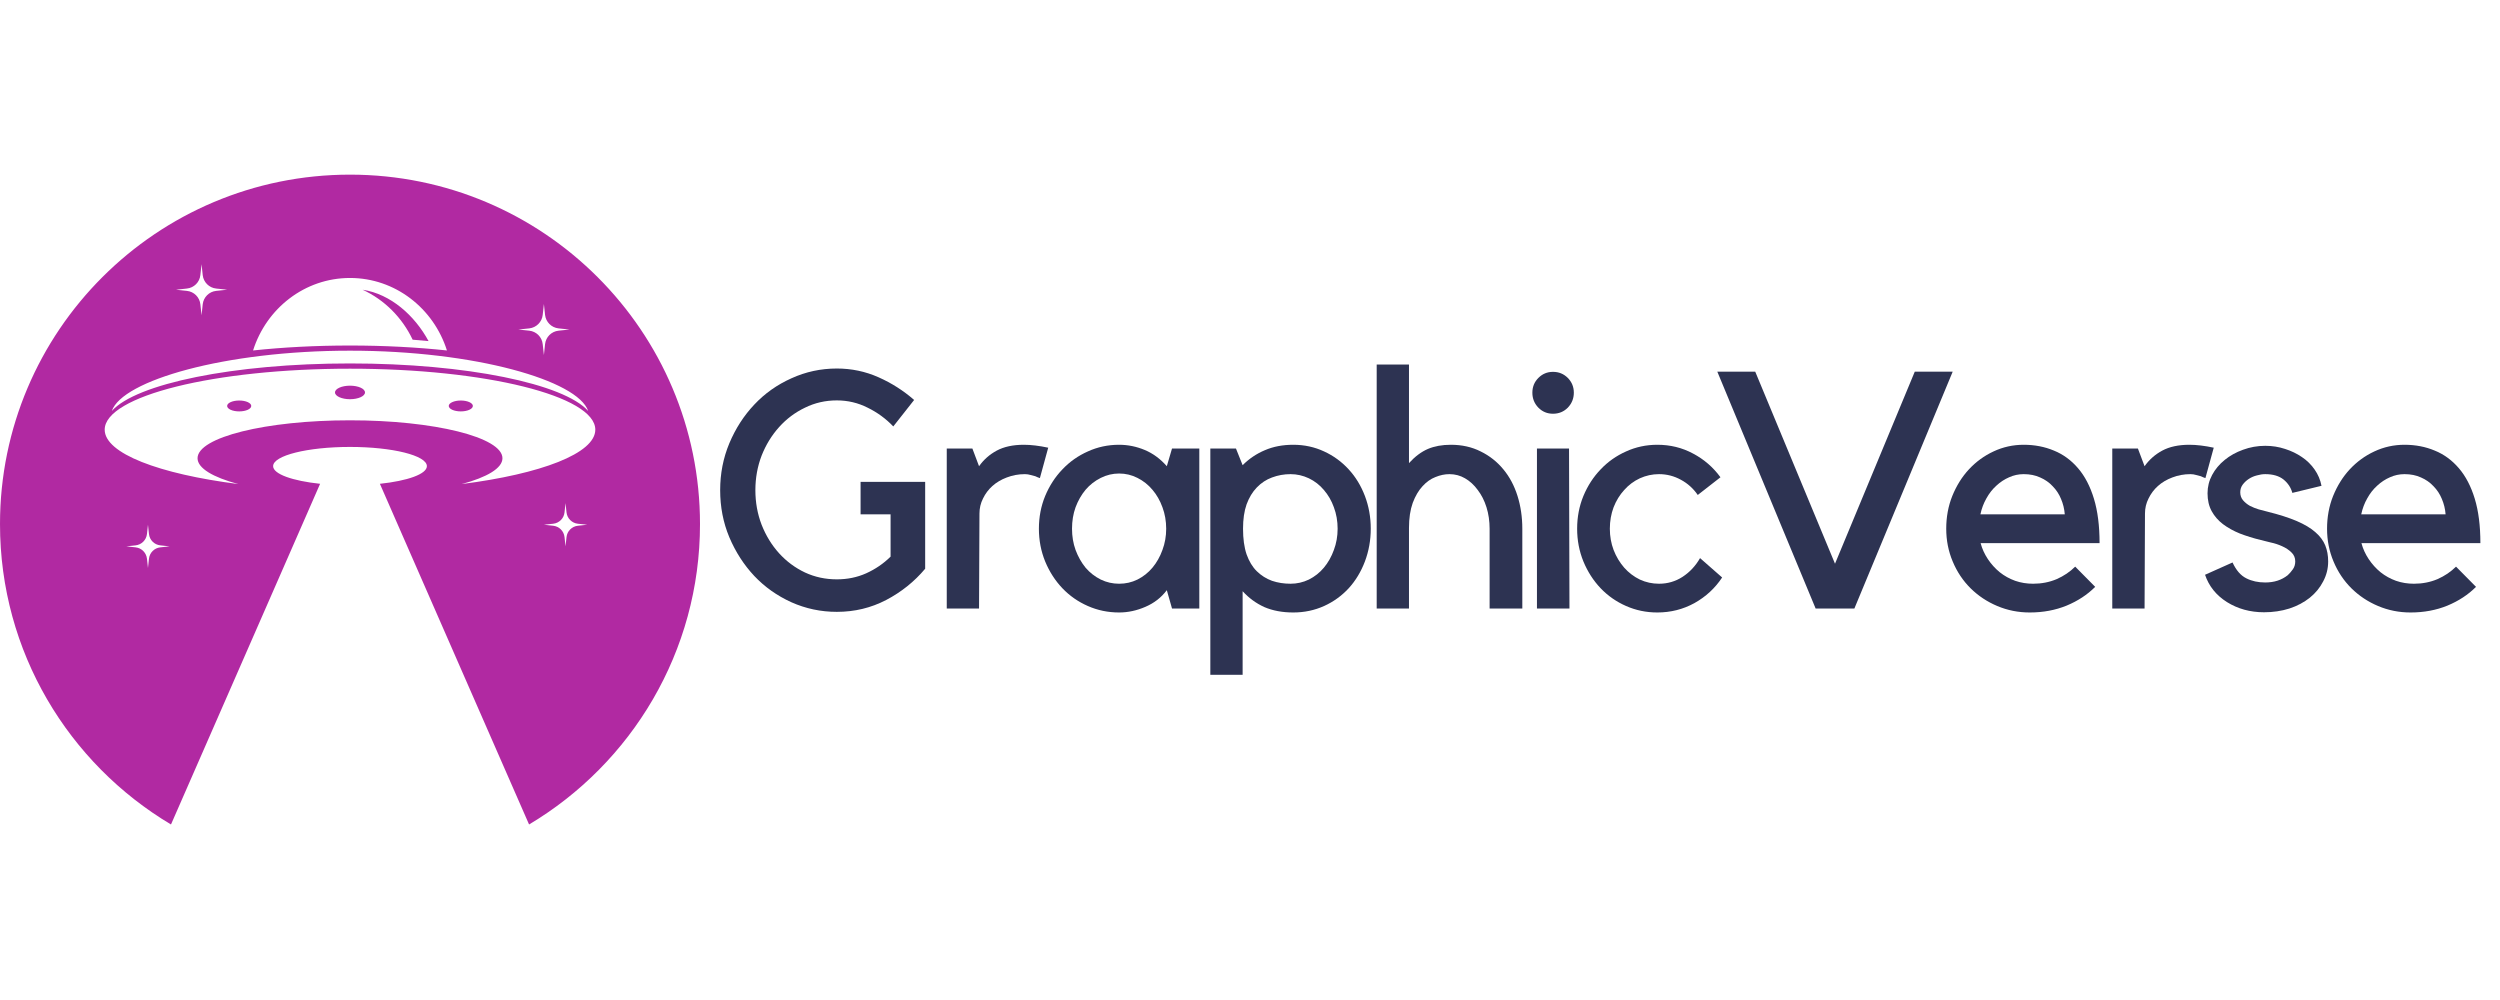
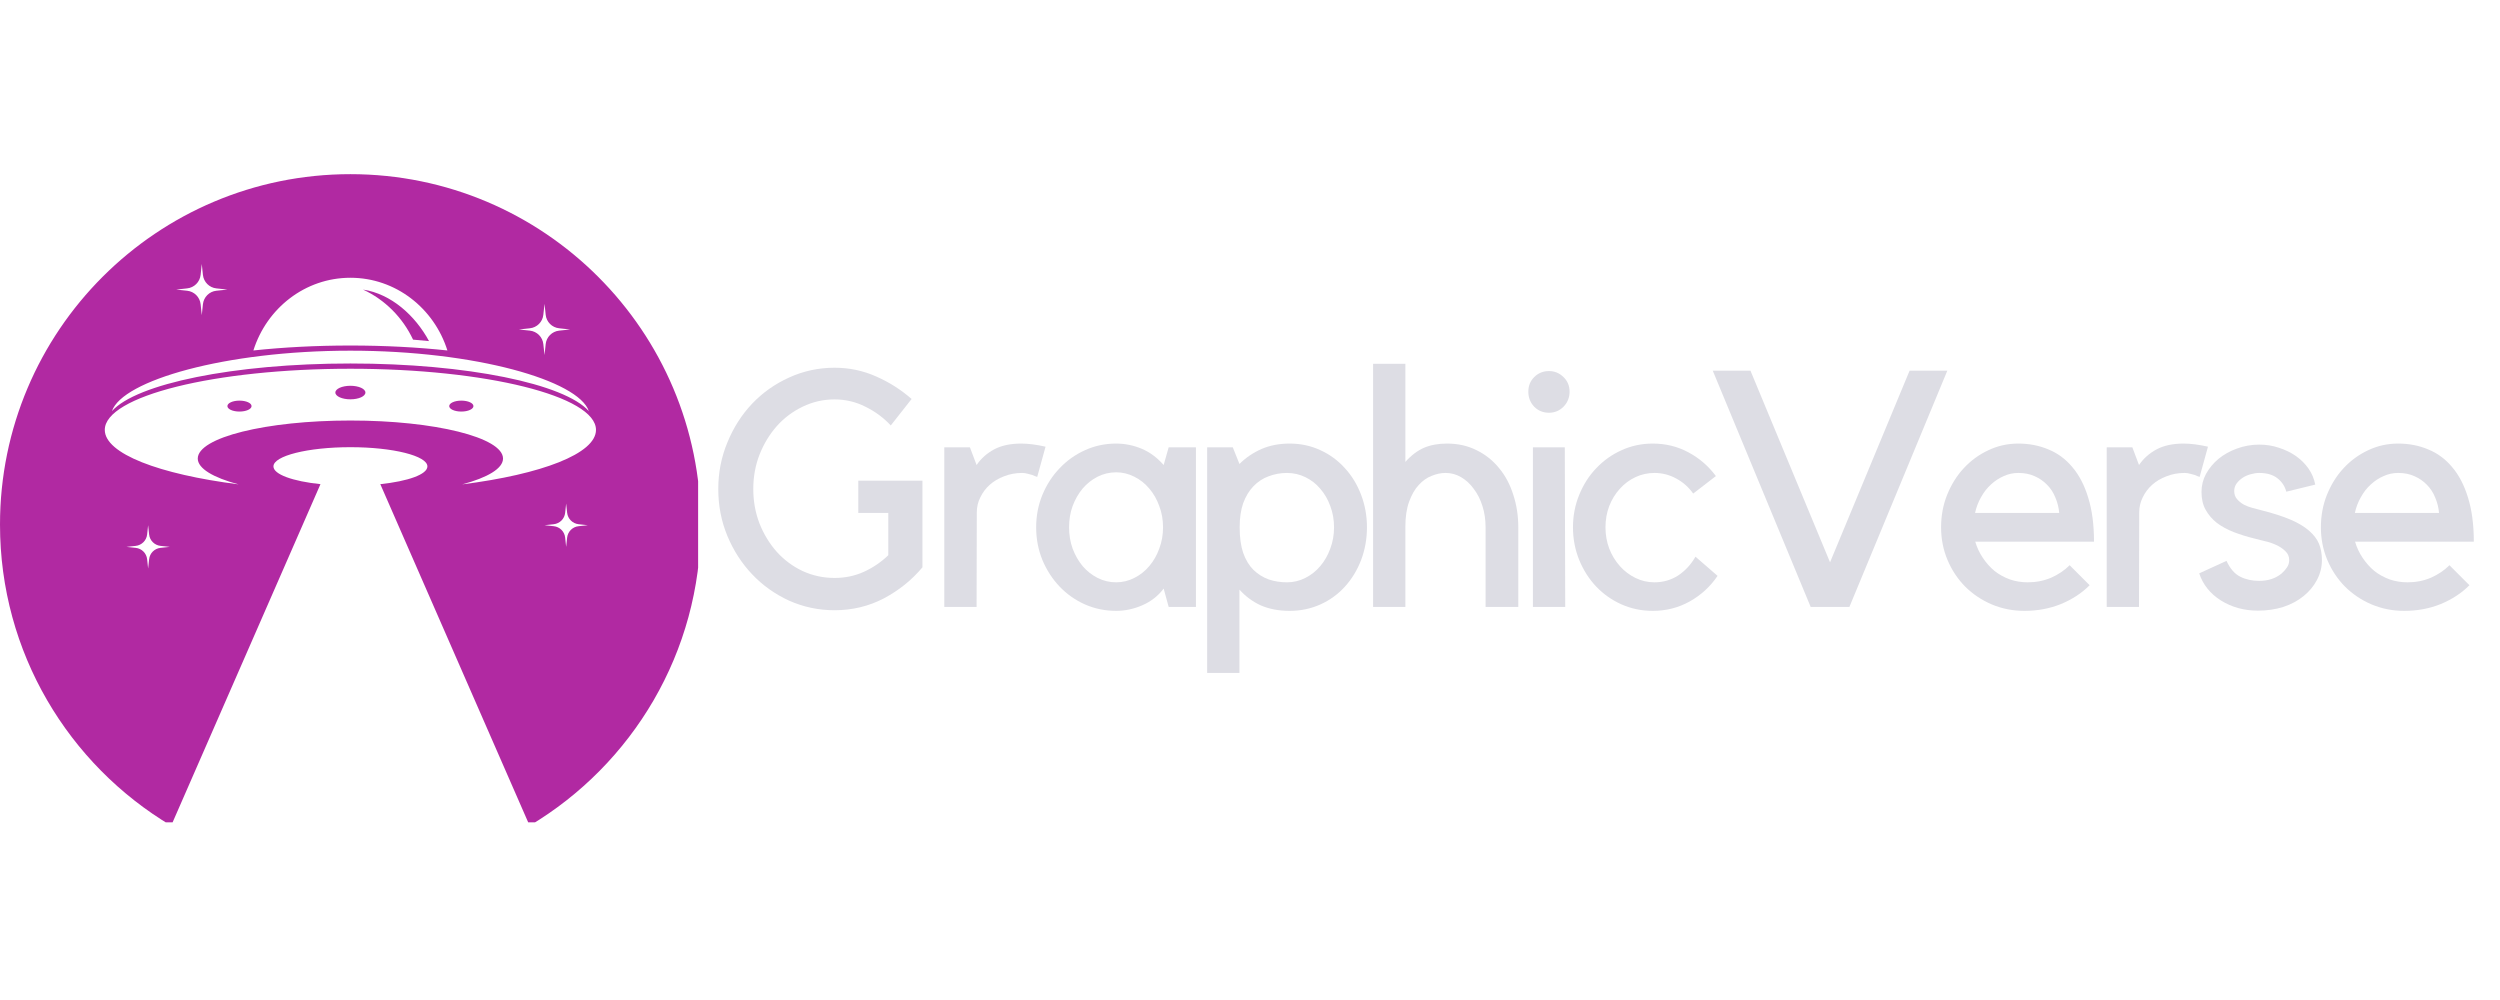
<svg xmlns="http://www.w3.org/2000/svg" width="250" zoomAndPan="magnify" viewBox="0 0 187.5 75" height="100" preserveAspectRatio="xMidYMid meet" version="1.0">
  <defs>
    <g />
-     <clipPath id="5c9cfd980b">
-       <path d="M 0 13.09 L 52.5 13.09 L 52.5 61.84 L 0 61.84 Z M 0 13.09 " clip-rule="nonzero" />
+     <clipPath id="037b3f796a">
+       <path d="M 0 13.059 L 52.359 13.059 L 52.359 61.676 L 0 61.676 Z M 0 13.059 " clip-rule="nonzero" />
    </clipPath>
  </defs>
-   <g clip-path="url(#5c9cfd980b)">
-     <path fill="#b129a2" d="M 26.25 28.926 C 25.629 28.926 25.125 29.152 25.125 29.434 C 25.125 29.711 25.629 29.941 26.25 29.941 C 26.871 29.941 27.375 29.711 27.375 29.434 C 27.375 29.152 26.871 28.926 26.25 28.926 Z M 34.559 30.039 C 34.062 30.039 33.656 30.223 33.656 30.445 C 33.656 30.672 34.062 30.855 34.559 30.855 C 35.059 30.855 35.465 30.672 35.465 30.445 C 35.465 30.223 35.059 30.039 34.559 30.039 Z M 34.625 36.305 C 36.523 35.797 37.684 35.117 37.684 34.367 C 37.684 32.797 32.566 31.523 26.25 31.523 C 19.934 31.523 14.816 32.797 14.816 34.367 C 14.816 35.117 15.977 35.797 17.875 36.305 C 11.922 35.547 7.852 34.004 7.852 32.227 C 7.852 29.699 16.09 27.652 26.25 27.652 C 36.41 27.652 44.648 29.699 44.648 32.227 C 44.648 34.004 40.578 35.547 34.625 36.305 Z M 43.344 39.43 C 42.895 39.477 42.535 39.832 42.488 40.285 L 42.414 40.977 L 42.34 40.285 C 42.293 39.832 41.938 39.477 41.484 39.43 L 40.793 39.355 L 41.484 39.281 C 41.938 39.234 42.293 38.879 42.34 38.426 L 42.414 37.734 L 42.488 38.426 C 42.535 38.879 42.895 39.234 43.344 39.281 L 44.039 39.355 Z M 12.027 41.051 C 11.574 41.098 11.219 41.453 11.172 41.906 L 11.098 42.598 L 11.023 41.906 C 10.973 41.453 10.617 41.098 10.168 41.051 L 9.473 40.977 L 10.168 40.902 C 10.617 40.855 10.973 40.5 11.023 40.047 L 11.098 39.355 L 11.172 40.047 C 11.219 40.5 11.574 40.855 12.027 40.902 L 12.719 40.977 Z M 26.25 26.301 C 35.637 26.301 43.34 28.539 44.113 30.824 C 42.305 28.785 34.992 27.258 26.25 27.258 C 17.508 27.258 10.195 28.785 8.387 30.824 C 9.16 28.539 16.863 26.301 26.25 26.301 Z M 14.016 21.641 C 14.551 21.586 14.973 21.164 15.027 20.633 L 15.117 19.812 L 15.203 20.633 C 15.262 21.164 15.68 21.586 16.215 21.641 L 17.035 21.73 L 16.215 21.816 C 15.68 21.871 15.262 22.293 15.203 22.824 L 15.117 23.645 L 15.027 22.824 C 14.973 22.293 14.551 21.871 14.016 21.816 L 13.199 21.73 Z M 26.25 20.848 C 29.645 20.848 32.523 23.129 33.52 26.285 C 31.289 26.047 28.832 25.914 26.25 25.914 C 23.668 25.914 21.211 26.047 18.98 26.285 C 19.977 23.129 22.855 20.848 26.25 20.848 Z M 39.695 24.629 C 40.227 24.57 40.648 24.148 40.703 23.617 L 40.793 22.801 L 40.879 23.617 C 40.938 24.148 41.355 24.57 41.891 24.629 L 42.711 24.715 L 41.891 24.801 C 41.355 24.859 40.938 25.277 40.879 25.812 L 40.793 26.629 L 40.703 25.812 C 40.648 25.277 40.227 24.859 39.695 24.801 L 38.875 24.715 Z M 26.25 13.098 C 11.754 13.098 0 24.832 0 39.309 C 0 48.883 5.145 57.262 12.824 61.836 L 24.008 36.285 C 21.938 36.066 20.484 35.555 20.484 34.961 C 20.484 34.164 23.066 33.52 26.25 33.52 C 29.434 33.52 32.016 34.164 32.016 34.961 C 32.016 35.555 30.562 36.066 28.492 36.285 L 39.68 61.836 C 47.355 57.262 52.5 48.883 52.5 39.309 C 52.5 24.832 40.746 13.098 26.25 13.098 Z M 30.949 25.477 C 31.352 25.508 31.746 25.543 32.141 25.582 C 31.105 23.664 29.297 22.047 27.195 21.73 C 28.832 22.484 30.164 23.816 30.949 25.477 Z M 17.941 30.039 C 17.438 30.039 17.035 30.223 17.035 30.445 C 17.035 30.672 17.438 30.855 17.941 30.855 C 18.441 30.855 18.844 30.672 18.844 30.445 C 18.844 30.223 18.441 30.039 17.941 30.039 " fill-opacity="1" fill-rule="nonzero" />
+   <g clip-path="url(#037b3f796a)">
+     <path fill="#b129a2" d="M 26.281 28.934 C 25.656 28.934 25.152 29.16 25.152 29.441 C 25.152 29.723 25.656 29.949 26.281 29.949 C 26.902 29.949 27.406 29.723 27.406 29.441 C 27.406 29.16 26.902 28.934 26.281 28.934 Z M 34.598 30.047 C 34.098 30.047 33.691 30.23 33.691 30.457 C 33.691 30.684 34.098 30.867 34.598 30.867 C 35.102 30.867 35.508 30.684 35.508 30.457 C 35.508 30.23 35.102 30.047 34.598 30.047 Z M 34.664 36.328 C 36.566 35.82 37.727 35.137 37.727 34.391 C 37.727 32.812 32.602 31.539 26.281 31.539 C 19.957 31.539 14.832 32.812 14.832 34.391 C 14.832 35.137 15.992 35.82 17.895 36.328 C 11.938 35.57 7.859 34.027 7.859 32.242 C 7.859 29.711 16.105 27.656 26.281 27.656 C 36.453 27.656 44.699 29.711 44.699 32.242 C 44.699 34.027 40.621 35.57 34.664 36.328 Z M 43.395 39.465 C 42.941 39.512 42.586 39.867 42.535 40.32 L 42.461 41.016 L 42.387 40.32 C 42.34 39.867 41.984 39.512 41.531 39.465 L 40.84 39.391 L 41.531 39.316 C 41.984 39.266 42.34 38.91 42.387 38.457 L 42.461 37.766 L 42.535 38.457 C 42.586 38.91 42.941 39.266 43.395 39.316 L 44.086 39.391 Z M 12.039 41.09 C 11.586 41.137 11.23 41.492 11.184 41.945 L 11.109 42.641 L 11.035 41.945 C 10.988 41.492 10.629 41.137 10.18 41.09 L 9.484 41.016 L 10.18 40.941 C 10.629 40.891 10.988 40.535 11.035 40.082 L 11.109 39.391 L 11.184 40.082 C 11.23 40.535 11.586 40.891 12.039 40.941 L 12.734 41.016 Z M 26.281 26.301 C 35.68 26.301 43.387 28.543 44.164 30.836 C 42.352 28.789 35.031 27.262 26.281 27.262 C 17.527 27.262 10.207 28.789 8.395 30.836 C 9.172 28.543 16.883 26.301 26.281 26.301 Z M 14.031 21.629 C 14.566 21.574 14.988 21.152 15.047 20.617 L 15.133 19.797 L 15.219 20.617 C 15.277 21.152 15.699 21.574 16.23 21.629 L 17.055 21.719 L 16.23 21.805 C 15.699 21.859 15.277 22.281 15.219 22.816 L 15.133 23.637 L 15.047 22.816 C 14.988 22.281 14.566 21.859 14.031 21.805 L 13.215 21.719 Z M 26.281 20.832 C 29.68 20.832 32.559 23.121 33.555 26.285 C 31.324 26.047 28.863 25.914 26.281 25.914 C 23.695 25.914 21.234 26.047 19.004 26.285 C 20 23.121 22.879 20.832 26.281 20.832 Z M 39.738 24.621 C 40.273 24.566 40.695 24.145 40.75 23.609 L 40.84 22.789 L 40.926 23.609 C 40.98 24.145 41.402 24.566 41.938 24.621 L 42.758 24.711 L 41.938 24.797 C 41.402 24.855 40.98 25.277 40.926 25.809 L 40.84 26.629 L 40.75 25.809 C 40.695 25.277 40.273 24.855 39.738 24.797 L 38.918 24.711 Z M 26.281 13.062 C 11.766 13.062 0 24.828 0 39.344 C 0 48.945 5.148 57.34 12.836 61.926 L 24.035 36.312 C 21.961 36.094 20.508 35.582 20.508 34.98 C 20.508 34.188 23.09 33.539 26.281 33.539 C 29.469 33.539 32.055 34.188 32.055 34.98 C 32.055 35.582 30.598 36.094 28.523 36.312 L 39.723 61.926 C 47.41 57.34 52.559 48.945 52.559 39.344 C 52.559 24.828 40.793 13.062 26.281 13.062 Z M 30.98 25.473 C 31.387 25.504 31.781 25.543 32.176 25.582 C 31.141 23.66 29.328 22.035 27.227 21.719 C 28.863 22.473 30.199 23.809 30.98 25.473 Z M 17.961 30.047 C 17.457 30.047 17.055 30.23 17.055 30.457 C 17.055 30.684 17.457 30.867 17.961 30.867 C 18.461 30.867 18.867 30.684 18.867 30.457 C 18.867 30.23 18.461 30.047 17.961 30.047 " fill-opacity="1" fill-rule="nonzero" />
  </g>
-   <g fill="#2d3352" fill-opacity="1">
-     <g transform="translate(53.2155, 45.63881)">
+   <g fill="#dddde4" fill-opacity="1">
+     <g transform="translate(53.07397, 45.51769)">
      <g>
-         <path d="M 11.328 -9.5 L 16.172 -9.5 L 16.172 -2.984 C 15.367 -2.023 14.395 -1.242 13.25 -0.641 C 12.113 -0.047 10.879 0.25 9.547 0.25 C 8.348 0.25 7.211 0.008 6.141 -0.469 C 5.066 -0.957 4.141 -1.613 3.359 -2.438 C 2.578 -3.27 1.953 -4.238 1.484 -5.344 C 1.023 -6.445 0.797 -7.625 0.797 -8.875 C 0.797 -10.113 1.023 -11.285 1.484 -12.391 C 1.953 -13.504 2.578 -14.473 3.359 -15.297 C 4.141 -16.129 5.066 -16.785 6.141 -17.266 C 7.211 -17.754 8.348 -18 9.547 -18 C 10.648 -18 11.691 -17.781 12.672 -17.344 C 13.66 -16.906 14.551 -16.336 15.344 -15.641 L 13.781 -13.656 C 13.227 -14.238 12.586 -14.707 11.859 -15.062 C 11.141 -15.426 10.367 -15.609 9.547 -15.609 C 8.691 -15.609 7.895 -15.426 7.156 -15.062 C 6.414 -14.707 5.77 -14.223 5.219 -13.609 C 4.664 -12.992 4.227 -12.281 3.906 -11.469 C 3.594 -10.656 3.438 -9.789 3.438 -8.875 C 3.438 -7.957 3.594 -7.094 3.906 -6.281 C 4.227 -5.469 4.664 -4.754 5.219 -4.141 C 5.77 -3.535 6.414 -3.055 7.156 -2.703 C 7.895 -2.359 8.691 -2.188 9.547 -2.188 C 10.336 -2.188 11.07 -2.336 11.75 -2.641 C 12.438 -2.953 13.047 -3.367 13.578 -3.891 L 13.578 -7.062 L 11.328 -7.062 Z M 11.328 -9.5 " />
+         <path d="M 11.297 -9.469 L 16.109 -9.469 L 16.109 -2.969 C 15.316 -2.02 14.352 -1.242 13.219 -0.641 C 12.082 -0.047 10.848 0.25 9.516 0.25 C 8.316 0.25 7.18 0.008 6.109 -0.469 C 5.047 -0.957 4.125 -1.613 3.344 -2.438 C 2.562 -3.258 1.941 -4.219 1.484 -5.312 C 1.023 -6.414 0.797 -7.594 0.797 -8.844 C 0.797 -10.07 1.023 -11.238 1.484 -12.344 C 1.941 -13.457 2.562 -14.426 3.344 -15.25 C 4.125 -16.07 5.047 -16.723 6.109 -17.203 C 7.18 -17.691 8.316 -17.938 9.516 -17.938 C 10.617 -17.938 11.66 -17.719 12.641 -17.281 C 13.617 -16.852 14.504 -16.289 15.297 -15.594 L 13.734 -13.609 C 13.191 -14.191 12.555 -14.66 11.828 -15.016 C 11.109 -15.379 10.336 -15.562 9.516 -15.562 C 8.672 -15.562 7.875 -15.379 7.125 -15.016 C 6.383 -14.66 5.738 -14.176 5.188 -13.562 C 4.645 -12.945 4.211 -12.234 3.891 -11.422 C 3.578 -10.617 3.422 -9.758 3.422 -8.844 C 3.422 -7.926 3.578 -7.062 3.891 -6.25 C 4.211 -5.445 4.645 -4.738 5.188 -4.125 C 5.738 -3.52 6.383 -3.039 7.125 -2.688 C 7.875 -2.344 8.672 -2.172 9.516 -2.172 C 10.297 -2.172 11.023 -2.32 11.703 -2.625 C 12.391 -2.938 13.004 -3.352 13.547 -3.875 L 13.547 -7.047 L 11.297 -7.047 Z M 11.297 -9.469 " />
      </g>
    </g>
  </g>
-   <g fill="#2d3352" fill-opacity="1">
-     <g transform="translate(69.3505, 45.63881)">
+   <g fill="#dddde4" fill-opacity="1">
+     <g transform="translate(69.16606, 45.51769)">
      <g>
-         <path d="M 8.641 -9.781 C 8.523 -9.82 8.41 -9.867 8.297 -9.922 C 8.191 -9.953 8.07 -9.984 7.938 -10.016 C 7.812 -10.055 7.672 -10.078 7.516 -10.078 C 7.035 -10.078 6.582 -9.992 6.156 -9.828 C 5.738 -9.672 5.379 -9.457 5.078 -9.188 C 4.785 -8.926 4.551 -8.613 4.375 -8.25 C 4.195 -7.895 4.109 -7.52 4.109 -7.125 L 4.078 0 L 1.656 0 L 1.656 -12 L 3.578 -12 L 4.078 -10.672 C 4.422 -11.16 4.863 -11.551 5.406 -11.844 C 5.945 -12.133 6.625 -12.281 7.438 -12.281 C 7.977 -12.281 8.586 -12.207 9.266 -12.062 Z M 8.641 -9.781 " />
+         <path d="M 8.625 -9.75 C 8.5 -9.789 8.379 -9.836 8.266 -9.891 C 8.172 -9.922 8.055 -9.953 7.922 -9.984 C 7.785 -10.023 7.645 -10.047 7.5 -10.047 C 7.008 -10.047 6.555 -9.961 6.141 -9.797 C 5.723 -9.641 5.363 -9.426 5.062 -9.156 C 4.77 -8.895 4.535 -8.582 4.359 -8.219 C 4.18 -7.863 4.094 -7.488 4.094 -7.094 L 4.078 0 L 1.656 0 L 1.656 -11.969 L 3.578 -11.969 L 4.078 -10.641 C 4.41 -11.129 4.848 -11.52 5.391 -11.812 C 5.93 -12.102 6.609 -12.25 7.422 -12.25 C 7.953 -12.25 8.562 -12.172 9.25 -12.016 Z M 8.625 -9.75 " />
      </g>
    </g>
  </g>
-   <g fill="#2d3352" fill-opacity="1">
-     <g transform="translate(77.16734, 45.63881)">
+   <g fill="#dddde4" fill-opacity="1">
+     <g transform="translate(76.96211, 45.51769)">
      <g>
-         <path d="M 12.781 -12 L 12.781 0 L 10.734 0 L 10.344 -1.375 C 9.926 -0.82 9.391 -0.406 8.734 -0.125 C 8.086 0.156 7.43 0.297 6.766 0.297 C 5.93 0.297 5.148 0.133 4.422 -0.188 C 3.691 -0.508 3.055 -0.953 2.516 -1.516 C 1.973 -2.086 1.539 -2.758 1.219 -3.531 C 0.906 -4.301 0.75 -5.117 0.75 -5.984 C 0.75 -6.859 0.906 -7.676 1.219 -8.438 C 1.539 -9.207 1.973 -9.875 2.516 -10.438 C 3.055 -11.008 3.691 -11.457 4.422 -11.781 C 5.148 -12.113 5.93 -12.281 6.766 -12.281 C 7.43 -12.281 8.07 -12.148 8.688 -11.891 C 9.312 -11.629 9.863 -11.223 10.344 -10.672 L 10.734 -12 Z M 6.766 -1.859 C 7.254 -1.859 7.711 -1.961 8.141 -2.172 C 8.578 -2.391 8.953 -2.688 9.266 -3.062 C 9.586 -3.445 9.836 -3.891 10.016 -4.391 C 10.203 -4.891 10.297 -5.422 10.297 -5.984 C 10.297 -6.555 10.203 -7.094 10.016 -7.594 C 9.836 -8.094 9.586 -8.531 9.266 -8.906 C 8.953 -9.281 8.578 -9.578 8.141 -9.797 C 7.711 -10.016 7.254 -10.125 6.766 -10.125 C 6.285 -10.125 5.828 -10.016 5.391 -9.797 C 4.953 -9.578 4.57 -9.281 4.25 -8.906 C 3.938 -8.531 3.688 -8.094 3.5 -7.594 C 3.32 -7.094 3.234 -6.555 3.234 -5.984 C 3.234 -5.422 3.32 -4.891 3.5 -4.391 C 3.688 -3.891 3.938 -3.445 4.25 -3.062 C 4.57 -2.688 4.953 -2.391 5.391 -2.172 C 5.828 -1.961 6.285 -1.859 6.766 -1.859 Z M 6.766 -1.859 " />
+         <path d="M 12.734 -11.969 L 12.734 0 L 10.688 0 L 10.312 -1.375 C 9.895 -0.82 9.363 -0.406 8.719 -0.125 C 8.07 0.156 7.414 0.297 6.75 0.297 C 5.914 0.297 5.133 0.133 4.406 -0.188 C 3.688 -0.508 3.055 -0.953 2.516 -1.516 C 1.973 -2.086 1.539 -2.754 1.219 -3.516 C 0.906 -4.285 0.75 -5.102 0.75 -5.969 C 0.75 -6.832 0.906 -7.645 1.219 -8.406 C 1.539 -9.176 1.973 -9.844 2.516 -10.406 C 3.055 -10.977 3.688 -11.426 4.406 -11.75 C 5.133 -12.082 5.914 -12.25 6.75 -12.25 C 7.414 -12.25 8.055 -12.117 8.672 -11.859 C 9.285 -11.598 9.832 -11.191 10.312 -10.641 L 10.688 -11.969 Z M 6.75 -1.844 C 7.227 -1.844 7.68 -1.953 8.109 -2.172 C 8.547 -2.391 8.922 -2.688 9.234 -3.062 C 9.555 -3.438 9.805 -3.875 9.984 -4.375 C 10.172 -4.875 10.266 -5.406 10.266 -5.969 C 10.266 -6.539 10.172 -7.07 9.984 -7.562 C 9.805 -8.062 9.555 -8.5 9.234 -8.875 C 8.922 -9.25 8.547 -9.547 8.109 -9.766 C 7.68 -9.984 7.227 -10.094 6.75 -10.094 C 6.258 -10.094 5.797 -9.984 5.359 -9.766 C 4.93 -9.547 4.555 -9.25 4.234 -8.875 C 3.922 -8.5 3.672 -8.062 3.484 -7.562 C 3.305 -7.07 3.219 -6.539 3.219 -5.969 C 3.219 -5.406 3.305 -4.875 3.484 -4.375 C 3.672 -3.875 3.922 -3.438 4.234 -3.062 C 4.555 -2.688 4.93 -2.391 5.359 -2.172 C 5.797 -1.953 6.258 -1.844 6.75 -1.844 Z M 6.75 -1.844 " />
      </g>
    </g>
  </g>
-   <g fill="#2d3352" fill-opacity="1">
-     <g transform="translate(89.36876, 45.63881)">
+   <g fill="#dddde4" fill-opacity="1">
+     <g transform="translate(89.13108, 45.51769)">
      <g>
-         <path d="M 1.406 4.969 L 1.406 -12 L 3.328 -12 L 3.828 -10.75 C 4.316 -11.238 4.875 -11.613 5.5 -11.875 C 6.125 -12.145 6.832 -12.281 7.625 -12.281 C 8.457 -12.281 9.227 -12.113 9.938 -11.781 C 10.645 -11.457 11.258 -11.008 11.781 -10.438 C 12.301 -9.875 12.707 -9.207 13 -8.438 C 13.289 -7.676 13.438 -6.859 13.438 -5.984 C 13.438 -5.117 13.289 -4.301 13 -3.531 C 12.707 -2.758 12.301 -2.086 11.781 -1.516 C 11.258 -0.953 10.645 -0.508 9.938 -0.188 C 9.227 0.133 8.457 0.297 7.625 0.297 C 6.801 0.297 6.078 0.16 5.453 -0.109 C 4.836 -0.391 4.297 -0.785 3.828 -1.297 L 3.828 4.969 Z M 7.422 -10.078 C 6.93 -10.078 6.469 -9.992 6.031 -9.828 C 5.602 -9.672 5.223 -9.422 4.891 -9.078 C 4.566 -8.742 4.312 -8.32 4.125 -7.812 C 3.945 -7.301 3.859 -6.691 3.859 -5.984 C 3.859 -5.234 3.945 -4.594 4.125 -4.062 C 4.312 -3.539 4.566 -3.117 4.891 -2.797 C 5.223 -2.473 5.602 -2.234 6.031 -2.078 C 6.469 -1.93 6.93 -1.859 7.422 -1.859 C 7.898 -1.859 8.359 -1.961 8.797 -2.172 C 9.234 -2.391 9.609 -2.688 9.922 -3.062 C 10.242 -3.445 10.492 -3.891 10.672 -4.391 C 10.859 -4.891 10.953 -5.422 10.953 -5.984 C 10.953 -6.555 10.859 -7.094 10.672 -7.594 C 10.492 -8.094 10.242 -8.523 9.922 -8.891 C 9.609 -9.266 9.234 -9.555 8.797 -9.766 C 8.359 -9.973 7.898 -10.078 7.422 -10.078 Z M 7.422 -10.078 " />
+         <path d="M 1.406 4.953 L 1.406 -11.969 L 3.328 -11.969 L 3.828 -10.719 C 4.305 -11.195 4.859 -11.57 5.484 -11.844 C 6.109 -12.113 6.812 -12.25 7.594 -12.25 C 8.426 -12.25 9.195 -12.082 9.906 -11.75 C 10.613 -11.426 11.223 -10.977 11.734 -10.406 C 12.254 -9.844 12.66 -9.176 12.953 -8.406 C 13.242 -7.645 13.391 -6.832 13.391 -5.969 C 13.391 -5.102 13.242 -4.285 12.953 -3.516 C 12.66 -2.754 12.254 -2.086 11.734 -1.516 C 11.223 -0.953 10.613 -0.508 9.906 -0.188 C 9.195 0.133 8.426 0.297 7.594 0.297 C 6.781 0.297 6.062 0.16 5.438 -0.109 C 4.82 -0.391 4.285 -0.785 3.828 -1.297 L 3.828 4.953 Z M 7.391 -10.047 C 6.91 -10.047 6.453 -9.961 6.016 -9.797 C 5.586 -9.641 5.207 -9.391 4.875 -9.047 C 4.551 -8.711 4.297 -8.289 4.109 -7.781 C 3.93 -7.27 3.844 -6.664 3.844 -5.969 C 3.844 -5.219 3.93 -4.578 4.109 -4.047 C 4.297 -3.523 4.551 -3.102 4.875 -2.781 C 5.207 -2.457 5.586 -2.219 6.016 -2.062 C 6.453 -1.914 6.91 -1.844 7.391 -1.844 C 7.879 -1.844 8.336 -1.953 8.766 -2.172 C 9.203 -2.391 9.578 -2.688 9.891 -3.062 C 10.211 -3.438 10.461 -3.875 10.641 -4.375 C 10.828 -4.875 10.922 -5.406 10.922 -5.969 C 10.922 -6.539 10.828 -7.07 10.641 -7.562 C 10.461 -8.062 10.211 -8.492 9.891 -8.859 C 9.578 -9.234 9.203 -9.523 8.766 -9.734 C 8.336 -9.941 7.879 -10.047 7.391 -10.047 Z M 7.391 -10.047 " />
      </g>
    </g>
  </g>
-   <g fill="#2d3352" fill-opacity="1">
-     <g transform="translate(101.8458, 45.63881)">
+   <g fill="#dddde4" fill-opacity="1">
+     <g transform="translate(101.5749, 45.51769)">
      <g>
-         <path d="M 3.828 0 L 1.406 0 L 1.406 -18.297 L 3.828 -18.297 L 3.828 -10.906 C 4.285 -11.406 4.758 -11.758 5.25 -11.969 C 5.738 -12.176 6.312 -12.281 6.969 -12.281 C 7.801 -12.281 8.547 -12.113 9.203 -11.781 C 9.867 -11.457 10.438 -11.008 10.906 -10.438 C 11.375 -9.875 11.727 -9.207 11.969 -8.438 C 12.207 -7.676 12.328 -6.859 12.328 -5.984 L 12.328 0 L 9.875 0 L 9.875 -5.984 C 9.875 -6.555 9.797 -7.094 9.641 -7.594 C 9.484 -8.094 9.266 -8.523 8.984 -8.891 C 8.711 -9.266 8.395 -9.555 8.031 -9.766 C 7.676 -9.973 7.285 -10.078 6.859 -10.078 C 6.516 -10.078 6.164 -10.004 5.812 -9.859 C 5.457 -9.723 5.133 -9.492 4.844 -9.172 C 4.551 -8.859 4.305 -8.441 4.109 -7.922 C 3.922 -7.398 3.828 -6.773 3.828 -6.047 Z M 3.828 0 " />
+         <path d="M 3.828 0 L 1.406 0 L 1.406 -18.234 L 3.828 -18.234 L 3.828 -10.875 C 4.273 -11.375 4.742 -11.727 5.234 -11.938 C 5.723 -12.145 6.297 -12.25 6.953 -12.25 C 7.773 -12.25 8.516 -12.082 9.172 -11.75 C 9.836 -11.426 10.398 -10.977 10.859 -10.406 C 11.328 -9.844 11.68 -9.176 11.922 -8.406 C 12.172 -7.645 12.297 -6.832 12.297 -5.969 L 12.297 0 L 9.844 0 L 9.844 -5.969 C 9.844 -6.539 9.766 -7.07 9.609 -7.562 C 9.453 -8.062 9.234 -8.492 8.953 -8.859 C 8.68 -9.234 8.363 -9.523 8 -9.734 C 7.645 -9.941 7.258 -10.047 6.844 -10.047 C 6.5 -10.047 6.148 -9.973 5.797 -9.828 C 5.441 -9.691 5.117 -9.461 4.828 -9.141 C 4.535 -8.828 4.297 -8.41 4.109 -7.891 C 3.922 -7.379 3.828 -6.754 3.828 -6.016 Z M 3.828 0 " />
      </g>
    </g>
  </g>
-   <g fill="#2d3352" fill-opacity="1">
-     <g transform="translate(113.7716, 45.63881)">
+   <g fill="#dddde4" fill-opacity="1">
+     <g transform="translate(113.469, 45.51769)">
      <g>
-         <path d="M 3.938 0 L 1.5 0 L 1.5 -12 L 3.906 -12 Z M 2.703 -14.609 C 2.273 -14.609 1.91 -14.758 1.609 -15.062 C 1.305 -15.375 1.156 -15.75 1.156 -16.188 C 1.156 -16.625 1.305 -16.992 1.609 -17.297 C 1.91 -17.598 2.273 -17.75 2.703 -17.75 C 3.141 -17.75 3.508 -17.598 3.812 -17.297 C 4.113 -16.992 4.266 -16.625 4.266 -16.188 C 4.266 -15.75 4.113 -15.375 3.812 -15.062 C 3.508 -14.758 3.141 -14.609 2.703 -14.609 Z M 2.703 -14.609 " />
+         <path d="M 3.922 0 L 1.5 0 L 1.5 -11.969 L 3.891 -11.969 Z M 2.703 -14.562 C 2.266 -14.562 1.895 -14.711 1.594 -15.016 C 1.301 -15.328 1.156 -15.703 1.156 -16.141 C 1.156 -16.578 1.301 -16.941 1.594 -17.234 C 1.895 -17.535 2.266 -17.688 2.703 -17.688 C 3.129 -17.688 3.492 -17.535 3.797 -17.234 C 4.098 -16.941 4.25 -16.578 4.25 -16.141 C 4.25 -15.703 4.098 -15.328 3.797 -15.016 C 3.492 -14.711 3.129 -14.562 2.703 -14.562 Z M 2.703 -14.562 " />
      </g>
    </g>
  </g>
-   <g fill="#2d3352" fill-opacity="1">
-     <g transform="translate(117.3792, 45.63881)">
+   <g fill="#dddde4" fill-opacity="1">
+     <g transform="translate(117.0671, 45.51769)">
      <g>
-         <path d="M 6.922 0.297 C 6.086 0.297 5.305 0.133 4.578 -0.188 C 3.848 -0.508 3.211 -0.953 2.672 -1.516 C 2.129 -2.086 1.695 -2.758 1.375 -3.531 C 1.062 -4.301 0.906 -5.117 0.906 -5.984 C 0.906 -6.859 1.062 -7.676 1.375 -8.438 C 1.695 -9.207 2.129 -9.875 2.672 -10.438 C 3.211 -11.008 3.848 -11.457 4.578 -11.781 C 5.305 -12.113 6.086 -12.281 6.922 -12.281 C 7.891 -12.281 8.781 -12.062 9.594 -11.625 C 10.414 -11.195 11.102 -10.602 11.656 -9.844 L 9.953 -8.516 C 9.617 -9.004 9.195 -9.383 8.688 -9.656 C 8.176 -9.938 7.629 -10.078 7.047 -10.078 C 6.547 -10.078 6.066 -9.973 5.609 -9.766 C 5.16 -9.555 4.77 -9.266 4.438 -8.891 C 4.102 -8.523 3.836 -8.094 3.641 -7.594 C 3.453 -7.094 3.359 -6.555 3.359 -5.984 C 3.359 -5.422 3.453 -4.891 3.641 -4.391 C 3.836 -3.891 4.102 -3.445 4.438 -3.062 C 4.77 -2.688 5.16 -2.391 5.609 -2.172 C 6.066 -1.961 6.547 -1.859 7.047 -1.859 C 7.691 -1.859 8.281 -2.031 8.812 -2.375 C 9.352 -2.727 9.789 -3.195 10.125 -3.781 L 11.781 -2.328 C 11.25 -1.523 10.555 -0.883 9.703 -0.406 C 8.848 0.062 7.922 0.297 6.922 0.297 Z M 6.922 0.297 " />
+         <path d="M 6.891 0.297 C 6.055 0.297 5.273 0.133 4.547 -0.188 C 3.828 -0.508 3.195 -0.953 2.656 -1.516 C 2.113 -2.086 1.688 -2.754 1.375 -3.516 C 1.062 -4.285 0.906 -5.102 0.906 -5.969 C 0.906 -6.832 1.062 -7.645 1.375 -8.406 C 1.688 -9.176 2.113 -9.844 2.656 -10.406 C 3.195 -10.977 3.828 -11.426 4.547 -11.75 C 5.273 -12.082 6.055 -12.25 6.891 -12.25 C 7.859 -12.25 8.75 -12.031 9.562 -11.594 C 10.383 -11.156 11.07 -10.562 11.625 -9.812 L 9.922 -8.5 C 9.586 -8.977 9.164 -9.352 8.656 -9.625 C 8.145 -9.906 7.598 -10.047 7.016 -10.047 C 6.516 -10.047 6.039 -9.941 5.594 -9.734 C 5.145 -9.523 4.754 -9.234 4.422 -8.859 C 4.086 -8.492 3.82 -8.062 3.625 -7.562 C 3.438 -7.07 3.344 -6.539 3.344 -5.969 C 3.344 -5.406 3.438 -4.875 3.625 -4.375 C 3.82 -3.875 4.086 -3.438 4.422 -3.062 C 4.754 -2.688 5.145 -2.391 5.594 -2.172 C 6.039 -1.953 6.516 -1.844 7.016 -1.844 C 7.672 -1.844 8.266 -2.016 8.797 -2.359 C 9.328 -2.711 9.758 -3.18 10.094 -3.766 L 11.75 -2.328 C 11.207 -1.523 10.508 -0.883 9.656 -0.406 C 8.812 0.062 7.891 0.297 6.891 0.297 Z M 6.891 0.297 " />
      </g>
    </g>
  </g>
-   <g fill="#2d3352" fill-opacity="1">
-     <g transform="translate(128.4532, 45.63881)">
+   <g fill="#dddde4" fill-opacity="1">
+     <g transform="translate(128.1116, 45.51769)">
      <g>
-         <path d="M 7.719 0 L 0.344 -17.766 L 3.188 -17.766 L 9.172 -3.359 L 15.156 -17.766 L 18 -17.766 L 10.625 0 Z M 7.719 0 " />
+         <path d="M 7.688 0 L 0.344 -17.719 L 3.172 -17.719 L 9.141 -3.344 L 15.109 -17.719 L 17.938 -17.719 L 10.594 0 Z M 7.688 0 " />
      </g>
    </g>
  </g>
-   <g fill="#2d3352" fill-opacity="1">
-     <g transform="translate(145.1394, 45.63881)">
+   <g fill="#dddde4" fill-opacity="1">
+     <g transform="translate(144.7534, 45.51769)">
      <g>
-         <path d="M 7.094 0.297 C 6.227 0.297 5.414 0.133 4.656 -0.188 C 3.895 -0.508 3.227 -0.953 2.656 -1.516 C 2.082 -2.086 1.633 -2.758 1.312 -3.531 C 0.988 -4.301 0.828 -5.117 0.828 -5.984 C 0.828 -6.859 0.977 -7.676 1.281 -8.438 C 1.594 -9.207 2.008 -9.875 2.531 -10.438 C 3.062 -11.008 3.676 -11.457 4.375 -11.781 C 5.082 -12.113 5.836 -12.281 6.641 -12.281 C 7.461 -12.281 8.219 -12.133 8.906 -11.844 C 9.602 -11.562 10.207 -11.117 10.719 -10.516 C 11.227 -9.922 11.625 -9.16 11.906 -8.234 C 12.188 -7.305 12.328 -6.195 12.328 -4.906 L 3.406 -4.906 C 3.52 -4.477 3.703 -4.078 3.953 -3.703 C 4.203 -3.328 4.5 -3 4.844 -2.719 C 5.188 -2.445 5.57 -2.234 6 -2.078 C 6.426 -1.93 6.875 -1.859 7.344 -1.859 C 7.977 -1.859 8.566 -1.973 9.109 -2.203 C 9.648 -2.441 10.113 -2.754 10.5 -3.141 L 12 -1.625 C 11.414 -1.039 10.703 -0.57 9.859 -0.219 C 9.016 0.125 8.094 0.297 7.094 0.297 Z M 6.641 -10.078 C 6.254 -10.078 5.891 -10 5.547 -9.844 C 5.203 -9.695 4.883 -9.488 4.594 -9.219 C 4.301 -8.957 4.051 -8.641 3.844 -8.266 C 3.633 -7.898 3.484 -7.5 3.391 -7.062 L 9.719 -7.062 C 9.688 -7.469 9.594 -7.852 9.438 -8.219 C 9.289 -8.582 9.082 -8.898 8.812 -9.172 C 8.551 -9.453 8.238 -9.672 7.875 -9.828 C 7.52 -9.992 7.109 -10.078 6.641 -10.078 Z M 6.641 -10.078 " />
+         <path d="M 7.078 0.297 C 6.203 0.297 5.383 0.133 4.625 -0.188 C 3.875 -0.508 3.211 -0.953 2.641 -1.516 C 2.078 -2.086 1.633 -2.754 1.312 -3.516 C 0.988 -4.285 0.828 -5.102 0.828 -5.969 C 0.828 -6.832 0.977 -7.645 1.281 -8.406 C 1.594 -9.176 2.008 -9.844 2.531 -10.406 C 3.062 -10.977 3.676 -11.426 4.375 -11.75 C 5.07 -12.082 5.82 -12.25 6.625 -12.25 C 7.438 -12.25 8.188 -12.102 8.875 -11.812 C 9.57 -11.531 10.172 -11.086 10.672 -10.484 C 11.18 -9.891 11.578 -9.129 11.859 -8.203 C 12.148 -7.285 12.297 -6.18 12.297 -4.891 L 3.391 -4.891 C 3.516 -4.461 3.703 -4.062 3.953 -3.688 C 4.203 -3.312 4.492 -2.984 4.828 -2.703 C 5.172 -2.43 5.555 -2.219 5.984 -2.062 C 6.41 -1.914 6.859 -1.844 7.328 -1.844 C 7.953 -1.844 8.535 -1.957 9.078 -2.188 C 9.617 -2.426 10.082 -2.738 10.469 -3.125 L 11.969 -1.625 C 11.383 -1.039 10.672 -0.57 9.828 -0.219 C 8.984 0.125 8.066 0.297 7.078 0.297 Z M 6.625 -10.047 C 6.238 -10.047 5.875 -9.969 5.531 -9.812 C 5.188 -9.664 4.867 -9.457 4.578 -9.188 C 4.285 -8.926 4.035 -8.609 3.828 -8.234 C 3.617 -7.867 3.469 -7.473 3.375 -7.047 L 9.688 -7.047 C 9.656 -7.441 9.562 -7.82 9.406 -8.188 C 9.258 -8.562 9.051 -8.883 8.781 -9.156 C 8.52 -9.426 8.211 -9.641 7.859 -9.797 C 7.504 -9.961 7.094 -10.047 6.625 -10.047 Z M 6.625 -10.047 " />
      </g>
    </g>
  </g>
-   <g fill="#2d3352" fill-opacity="1">
-     <g transform="translate(156.7646, 45.63881)">
+   <g fill="#dddde4" fill-opacity="1">
+     <g transform="translate(156.3476, 45.51769)">
      <g>
-         <path d="M 8.641 -9.781 C 8.523 -9.82 8.41 -9.867 8.297 -9.922 C 8.191 -9.953 8.07 -9.984 7.938 -10.016 C 7.812 -10.055 7.672 -10.078 7.516 -10.078 C 7.035 -10.078 6.582 -9.992 6.156 -9.828 C 5.738 -9.672 5.379 -9.457 5.078 -9.188 C 4.785 -8.926 4.551 -8.613 4.375 -8.25 C 4.195 -7.895 4.109 -7.52 4.109 -7.125 L 4.078 0 L 1.656 0 L 1.656 -12 L 3.578 -12 L 4.078 -10.672 C 4.422 -11.16 4.863 -11.551 5.406 -11.844 C 5.945 -12.133 6.625 -12.281 7.438 -12.281 C 7.977 -12.281 8.586 -12.207 9.266 -12.062 Z M 8.641 -9.781 " />
+         <path d="M 8.625 -9.75 C 8.5 -9.789 8.379 -9.836 8.266 -9.891 C 8.172 -9.922 8.055 -9.953 7.922 -9.984 C 7.785 -10.023 7.645 -10.047 7.5 -10.047 C 7.008 -10.047 6.555 -9.961 6.141 -9.797 C 5.723 -9.641 5.363 -9.426 5.062 -9.156 C 4.77 -8.895 4.535 -8.582 4.359 -8.219 C 4.18 -7.863 4.094 -7.488 4.094 -7.094 L 4.078 0 L 1.656 0 L 1.656 -11.969 L 3.578 -11.969 L 4.078 -10.641 C 4.41 -11.129 4.848 -11.52 5.391 -11.812 C 5.93 -12.102 6.609 -12.25 7.422 -12.25 C 7.953 -12.25 8.562 -12.172 9.25 -12.016 Z M 8.625 -9.75 " />
      </g>
    </g>
  </g>
-   <g fill="#2d3352" fill-opacity="1">
-     <g transform="translate(164.5814, 45.63881)">
+   <g fill="#dddde4" fill-opacity="1">
+     <g transform="translate(164.1437, 45.51769)">
      <g>
-         <path d="M 7 -2.5 C 7.145 -2.633 7.273 -2.785 7.391 -2.953 C 7.504 -3.117 7.562 -3.312 7.562 -3.531 C 7.562 -3.801 7.469 -4.023 7.281 -4.203 C 7.094 -4.391 6.859 -4.547 6.578 -4.672 C 6.305 -4.797 6.02 -4.891 5.719 -4.953 C 5.414 -5.023 5.164 -5.086 4.969 -5.141 C 4.414 -5.273 3.895 -5.438 3.406 -5.625 C 2.926 -5.82 2.504 -6.055 2.141 -6.328 C 1.785 -6.598 1.504 -6.922 1.297 -7.297 C 1.086 -7.68 0.984 -8.129 0.984 -8.641 C 0.984 -9.129 1.098 -9.586 1.328 -10.016 C 1.555 -10.441 1.867 -10.816 2.266 -11.141 C 2.66 -11.461 3.117 -11.719 3.641 -11.906 C 4.172 -12.102 4.727 -12.203 5.312 -12.203 C 5.832 -12.203 6.328 -12.125 6.797 -11.969 C 7.266 -11.82 7.688 -11.617 8.062 -11.359 C 8.438 -11.109 8.754 -10.797 9.016 -10.422 C 9.273 -10.055 9.445 -9.648 9.531 -9.203 L 7.344 -8.672 C 7.238 -9.066 7.02 -9.398 6.688 -9.672 C 6.352 -9.941 5.895 -10.078 5.312 -10.078 C 5.113 -10.078 4.906 -10.047 4.688 -9.984 C 4.469 -9.93 4.266 -9.844 4.078 -9.719 C 3.898 -9.602 3.75 -9.461 3.625 -9.297 C 3.5 -9.129 3.438 -8.938 3.438 -8.719 C 3.438 -8.488 3.504 -8.289 3.641 -8.125 C 3.785 -7.957 3.957 -7.816 4.156 -7.703 C 4.363 -7.598 4.582 -7.508 4.812 -7.438 C 5.039 -7.375 5.258 -7.316 5.469 -7.266 C 6.352 -7.047 7.086 -6.812 7.672 -6.562 C 8.254 -6.312 8.719 -6.035 9.062 -5.734 C 9.414 -5.43 9.664 -5.098 9.812 -4.734 C 9.957 -4.379 10.031 -3.977 10.031 -3.531 C 10.031 -3 9.906 -2.5 9.656 -2.031 C 9.414 -1.562 9.082 -1.156 8.656 -0.812 C 8.227 -0.469 7.719 -0.195 7.125 0 C 6.531 0.188 5.895 0.281 5.219 0.281 C 4.176 0.281 3.25 0.023 2.438 -0.484 C 1.633 -0.992 1.086 -1.676 0.797 -2.531 L 2.859 -3.453 C 3.129 -2.867 3.473 -2.473 3.891 -2.266 C 4.305 -2.055 4.781 -1.953 5.312 -1.953 C 5.977 -1.953 6.539 -2.133 7 -2.5 Z M 7 -2.5 " />
+         <path d="M 6.969 -2.5 C 7.125 -2.633 7.258 -2.785 7.375 -2.953 C 7.488 -3.117 7.547 -3.305 7.547 -3.516 C 7.547 -3.785 7.445 -4.008 7.25 -4.188 C 7.062 -4.375 6.828 -4.531 6.547 -4.656 C 6.273 -4.781 5.988 -4.875 5.688 -4.938 C 5.395 -5.008 5.148 -5.07 4.953 -5.125 C 4.398 -5.258 3.879 -5.422 3.391 -5.609 C 2.91 -5.797 2.488 -6.023 2.125 -6.297 C 1.77 -6.578 1.488 -6.906 1.281 -7.281 C 1.07 -7.656 0.969 -8.102 0.969 -8.625 C 0.969 -9.102 1.082 -9.555 1.312 -9.984 C 1.551 -10.41 1.863 -10.785 2.25 -11.109 C 2.645 -11.43 3.102 -11.688 3.625 -11.875 C 4.156 -12.07 4.711 -12.172 5.297 -12.172 C 5.816 -12.172 6.305 -12.094 6.766 -11.938 C 7.234 -11.789 7.656 -11.586 8.031 -11.328 C 8.406 -11.066 8.723 -10.754 8.984 -10.391 C 9.242 -10.023 9.414 -9.617 9.5 -9.172 L 7.328 -8.641 C 7.223 -9.047 7.004 -9.379 6.672 -9.641 C 6.336 -9.91 5.879 -10.047 5.297 -10.047 C 5.098 -10.047 4.891 -10.016 4.672 -9.953 C 4.453 -9.898 4.25 -9.812 4.062 -9.688 C 3.883 -9.57 3.734 -9.43 3.609 -9.266 C 3.484 -9.098 3.422 -8.906 3.422 -8.688 C 3.422 -8.457 3.488 -8.258 3.625 -8.094 C 3.77 -7.926 3.941 -7.785 4.141 -7.672 C 4.348 -7.566 4.566 -7.484 4.797 -7.422 C 5.023 -7.359 5.242 -7.301 5.453 -7.25 C 6.328 -7.031 7.055 -6.797 7.641 -6.547 C 8.223 -6.297 8.688 -6.02 9.031 -5.719 C 9.383 -5.414 9.633 -5.086 9.781 -4.734 C 9.926 -4.379 10 -3.973 10 -3.516 C 10 -2.984 9.875 -2.484 9.625 -2.016 C 9.383 -1.555 9.051 -1.156 8.625 -0.812 C 8.207 -0.469 7.703 -0.195 7.109 0 C 6.516 0.188 5.879 0.281 5.203 0.281 C 4.16 0.281 3.234 0.023 2.422 -0.484 C 1.617 -0.992 1.078 -1.672 0.797 -2.516 L 2.844 -3.453 C 3.113 -2.867 3.457 -2.473 3.875 -2.266 C 4.289 -2.055 4.766 -1.953 5.297 -1.953 C 5.961 -1.953 6.52 -2.133 6.969 -2.5 Z M 6.969 -2.5 " />
      </g>
    </g>
  </g>
-   <g fill="#2d3352" fill-opacity="1">
-     <g transform="translate(173.7011, 45.63881)">
+   <g fill="#dddde4" fill-opacity="1">
+     <g transform="translate(173.2391, 45.51769)">
      <g>
-         <path d="M 7.094 0.297 C 6.227 0.297 5.414 0.133 4.656 -0.188 C 3.895 -0.508 3.227 -0.953 2.656 -1.516 C 2.082 -2.086 1.633 -2.758 1.312 -3.531 C 0.988 -4.301 0.828 -5.117 0.828 -5.984 C 0.828 -6.859 0.977 -7.676 1.281 -8.438 C 1.594 -9.207 2.008 -9.875 2.531 -10.438 C 3.062 -11.008 3.676 -11.457 4.375 -11.781 C 5.082 -12.113 5.836 -12.281 6.641 -12.281 C 7.461 -12.281 8.219 -12.133 8.906 -11.844 C 9.602 -11.562 10.207 -11.117 10.719 -10.516 C 11.227 -9.922 11.625 -9.16 11.906 -8.234 C 12.188 -7.305 12.328 -6.195 12.328 -4.906 L 3.406 -4.906 C 3.52 -4.477 3.703 -4.078 3.953 -3.703 C 4.203 -3.328 4.5 -3 4.844 -2.719 C 5.188 -2.445 5.57 -2.234 6 -2.078 C 6.426 -1.93 6.875 -1.859 7.344 -1.859 C 7.977 -1.859 8.566 -1.973 9.109 -2.203 C 9.648 -2.441 10.113 -2.754 10.5 -3.141 L 12 -1.625 C 11.414 -1.039 10.703 -0.57 9.859 -0.219 C 9.016 0.125 8.094 0.297 7.094 0.297 Z M 6.641 -10.078 C 6.254 -10.078 5.891 -10 5.547 -9.844 C 5.203 -9.695 4.883 -9.488 4.594 -9.219 C 4.301 -8.957 4.051 -8.641 3.844 -8.266 C 3.633 -7.898 3.484 -7.5 3.391 -7.062 L 9.719 -7.062 C 9.688 -7.469 9.594 -7.852 9.438 -8.219 C 9.289 -8.582 9.082 -8.898 8.812 -9.172 C 8.551 -9.453 8.238 -9.672 7.875 -9.828 C 7.52 -9.992 7.109 -10.078 6.641 -10.078 Z M 6.641 -10.078 " />
+         <path d="M 7.078 0.297 C 6.203 0.297 5.383 0.133 4.625 -0.188 C 3.875 -0.508 3.211 -0.953 2.641 -1.516 C 2.078 -2.086 1.633 -2.754 1.312 -3.516 C 0.988 -4.285 0.828 -5.102 0.828 -5.969 C 0.828 -6.832 0.977 -7.645 1.281 -8.406 C 1.594 -9.176 2.008 -9.844 2.531 -10.406 C 3.062 -10.977 3.676 -11.426 4.375 -11.75 C 5.07 -12.082 5.82 -12.25 6.625 -12.25 C 7.438 -12.25 8.188 -12.102 8.875 -11.812 C 9.57 -11.531 10.172 -11.086 10.672 -10.484 C 11.18 -9.891 11.578 -9.129 11.859 -8.203 C 12.148 -7.285 12.297 -6.18 12.297 -4.891 L 3.391 -4.891 C 3.516 -4.461 3.703 -4.062 3.953 -3.688 C 4.203 -3.312 4.492 -2.984 4.828 -2.703 C 5.172 -2.43 5.555 -2.219 5.984 -2.062 C 6.41 -1.914 6.859 -1.844 7.328 -1.844 C 7.953 -1.844 8.535 -1.957 9.078 -2.188 C 9.617 -2.426 10.082 -2.738 10.469 -3.125 L 11.969 -1.625 C 11.383 -1.039 10.672 -0.57 9.828 -0.219 C 8.984 0.125 8.066 0.297 7.078 0.297 Z M 6.625 -10.047 C 6.238 -10.047 5.875 -9.969 5.531 -9.812 C 5.188 -9.664 4.867 -9.457 4.578 -9.188 C 4.285 -8.926 4.035 -8.609 3.828 -8.234 C 3.617 -7.867 3.469 -7.473 3.375 -7.047 L 9.688 -7.047 C 9.656 -7.441 9.562 -7.82 9.406 -8.188 C 9.258 -8.562 9.051 -8.883 8.781 -9.156 C 8.52 -9.426 8.211 -9.641 7.859 -9.797 C 7.504 -9.961 7.094 -10.047 6.625 -10.047 Z M 6.625 -10.047 " />
      </g>
    </g>
  </g>
</svg>
